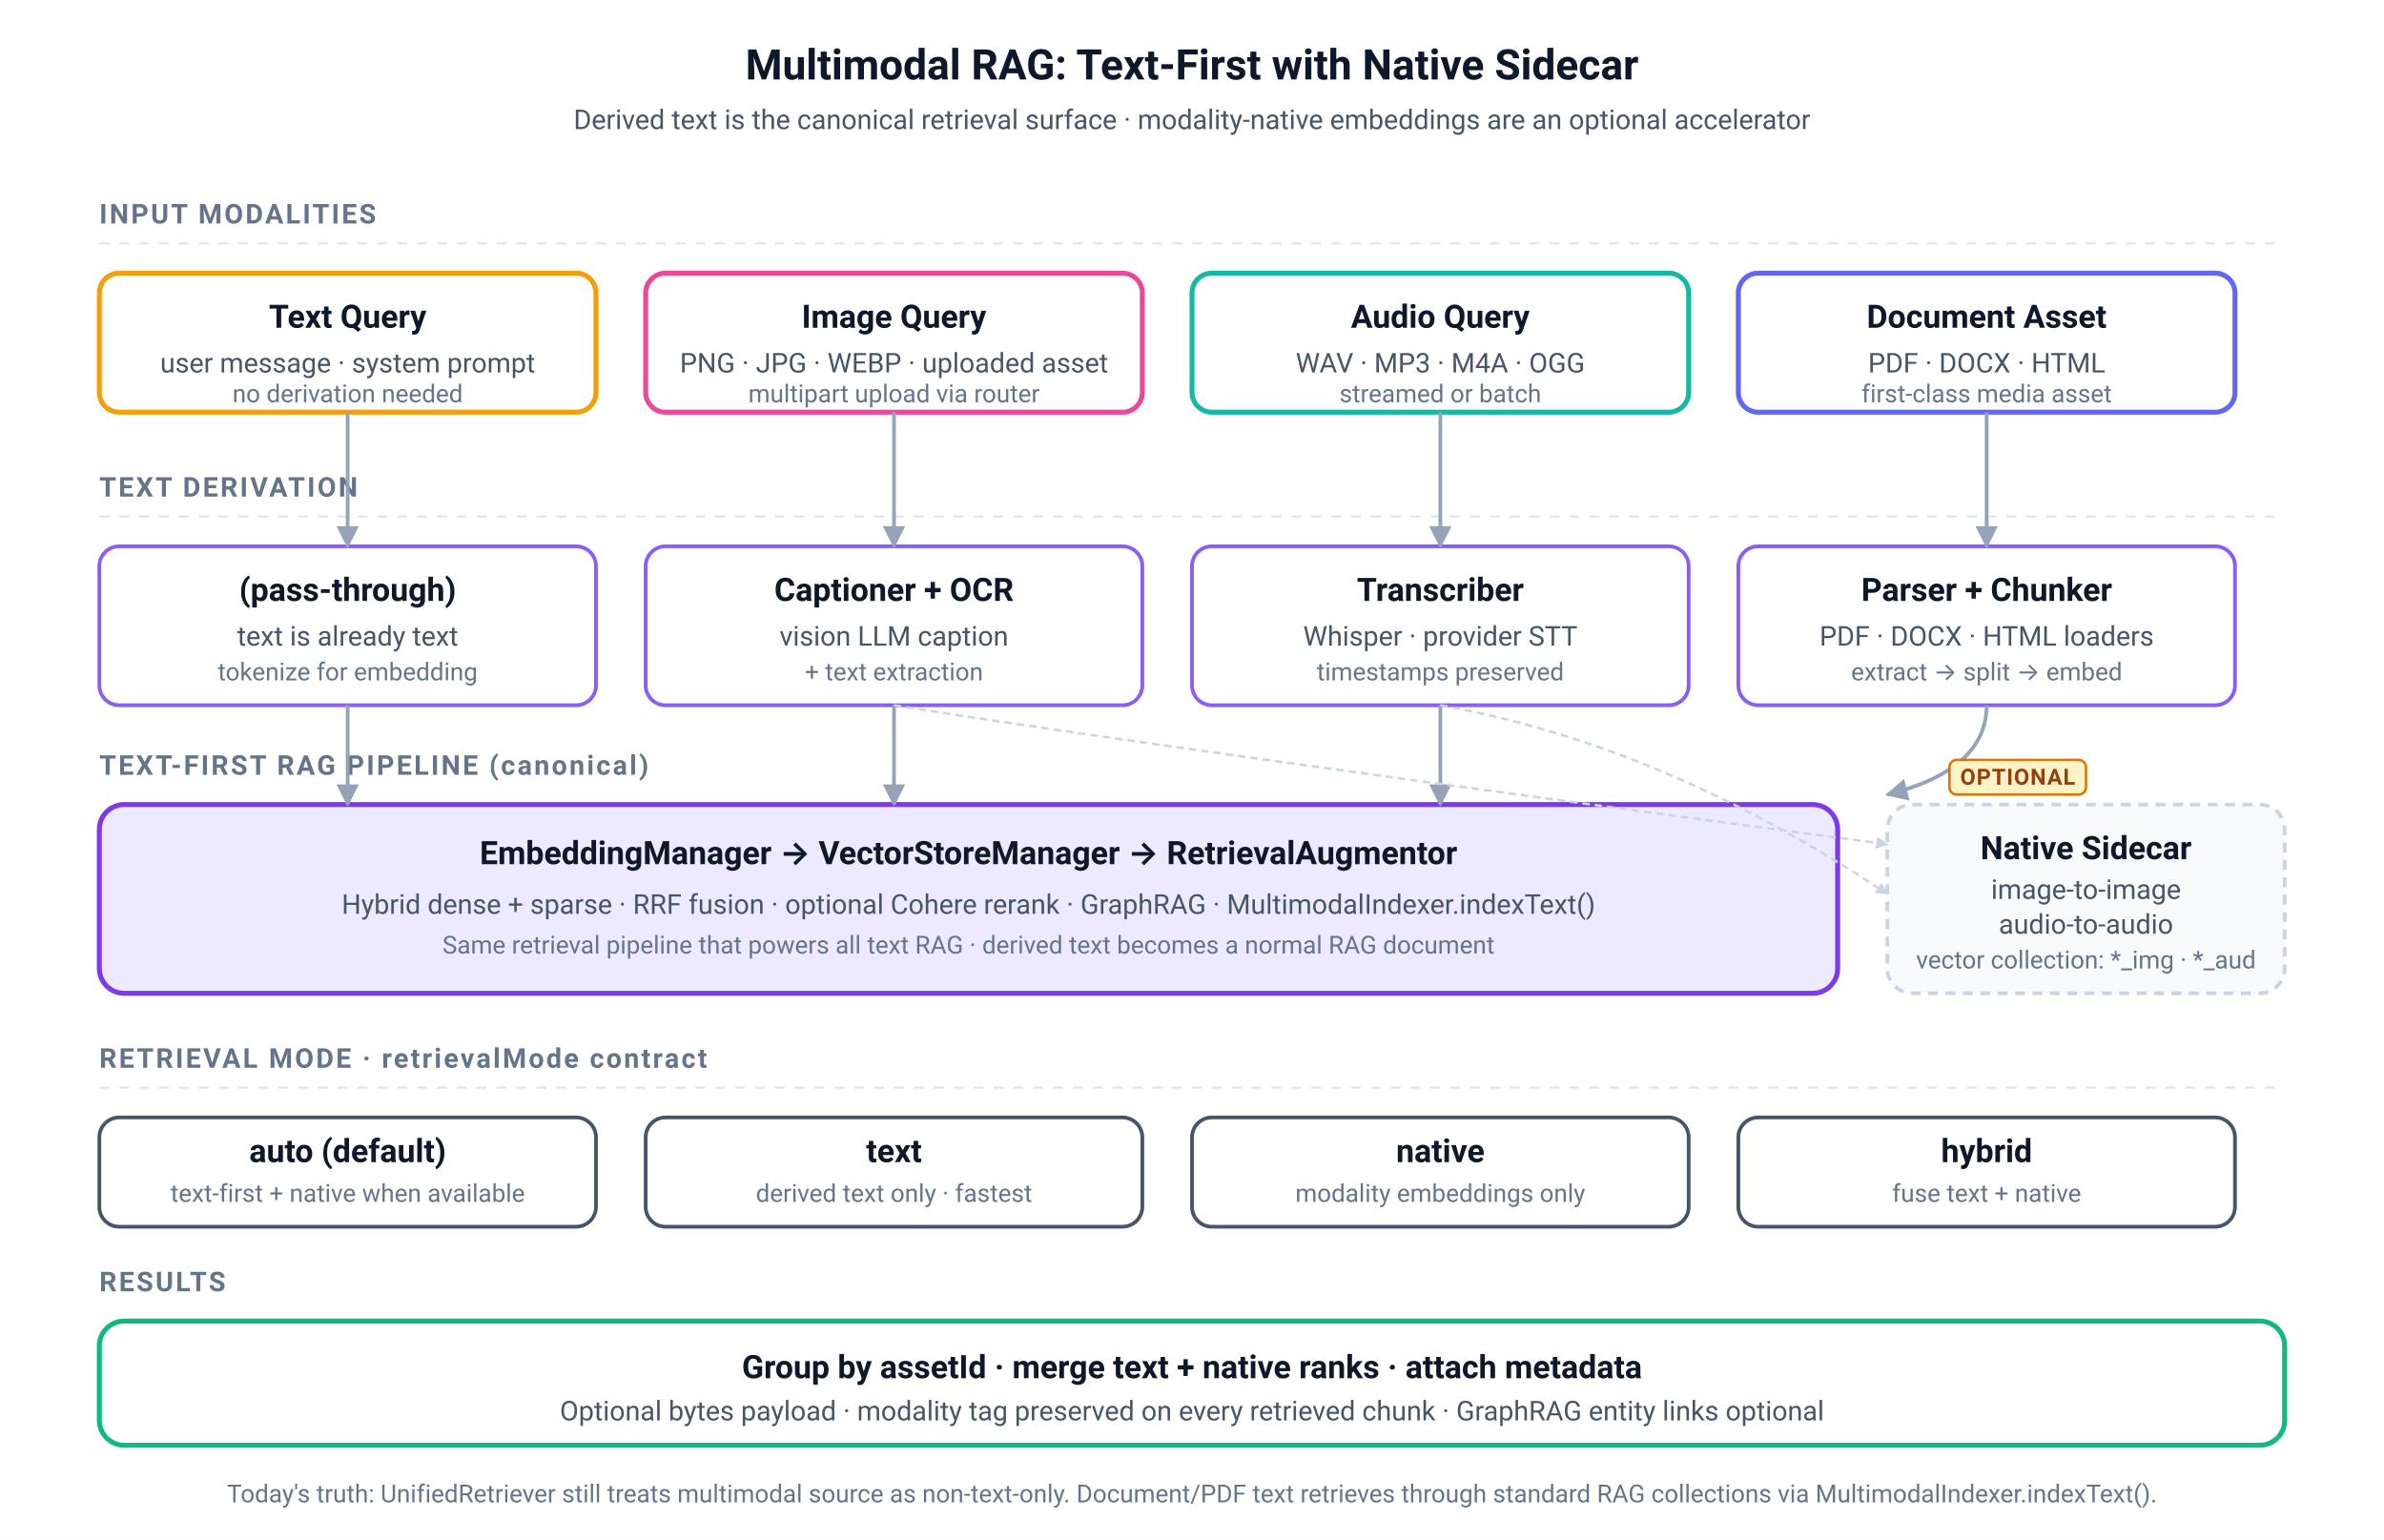
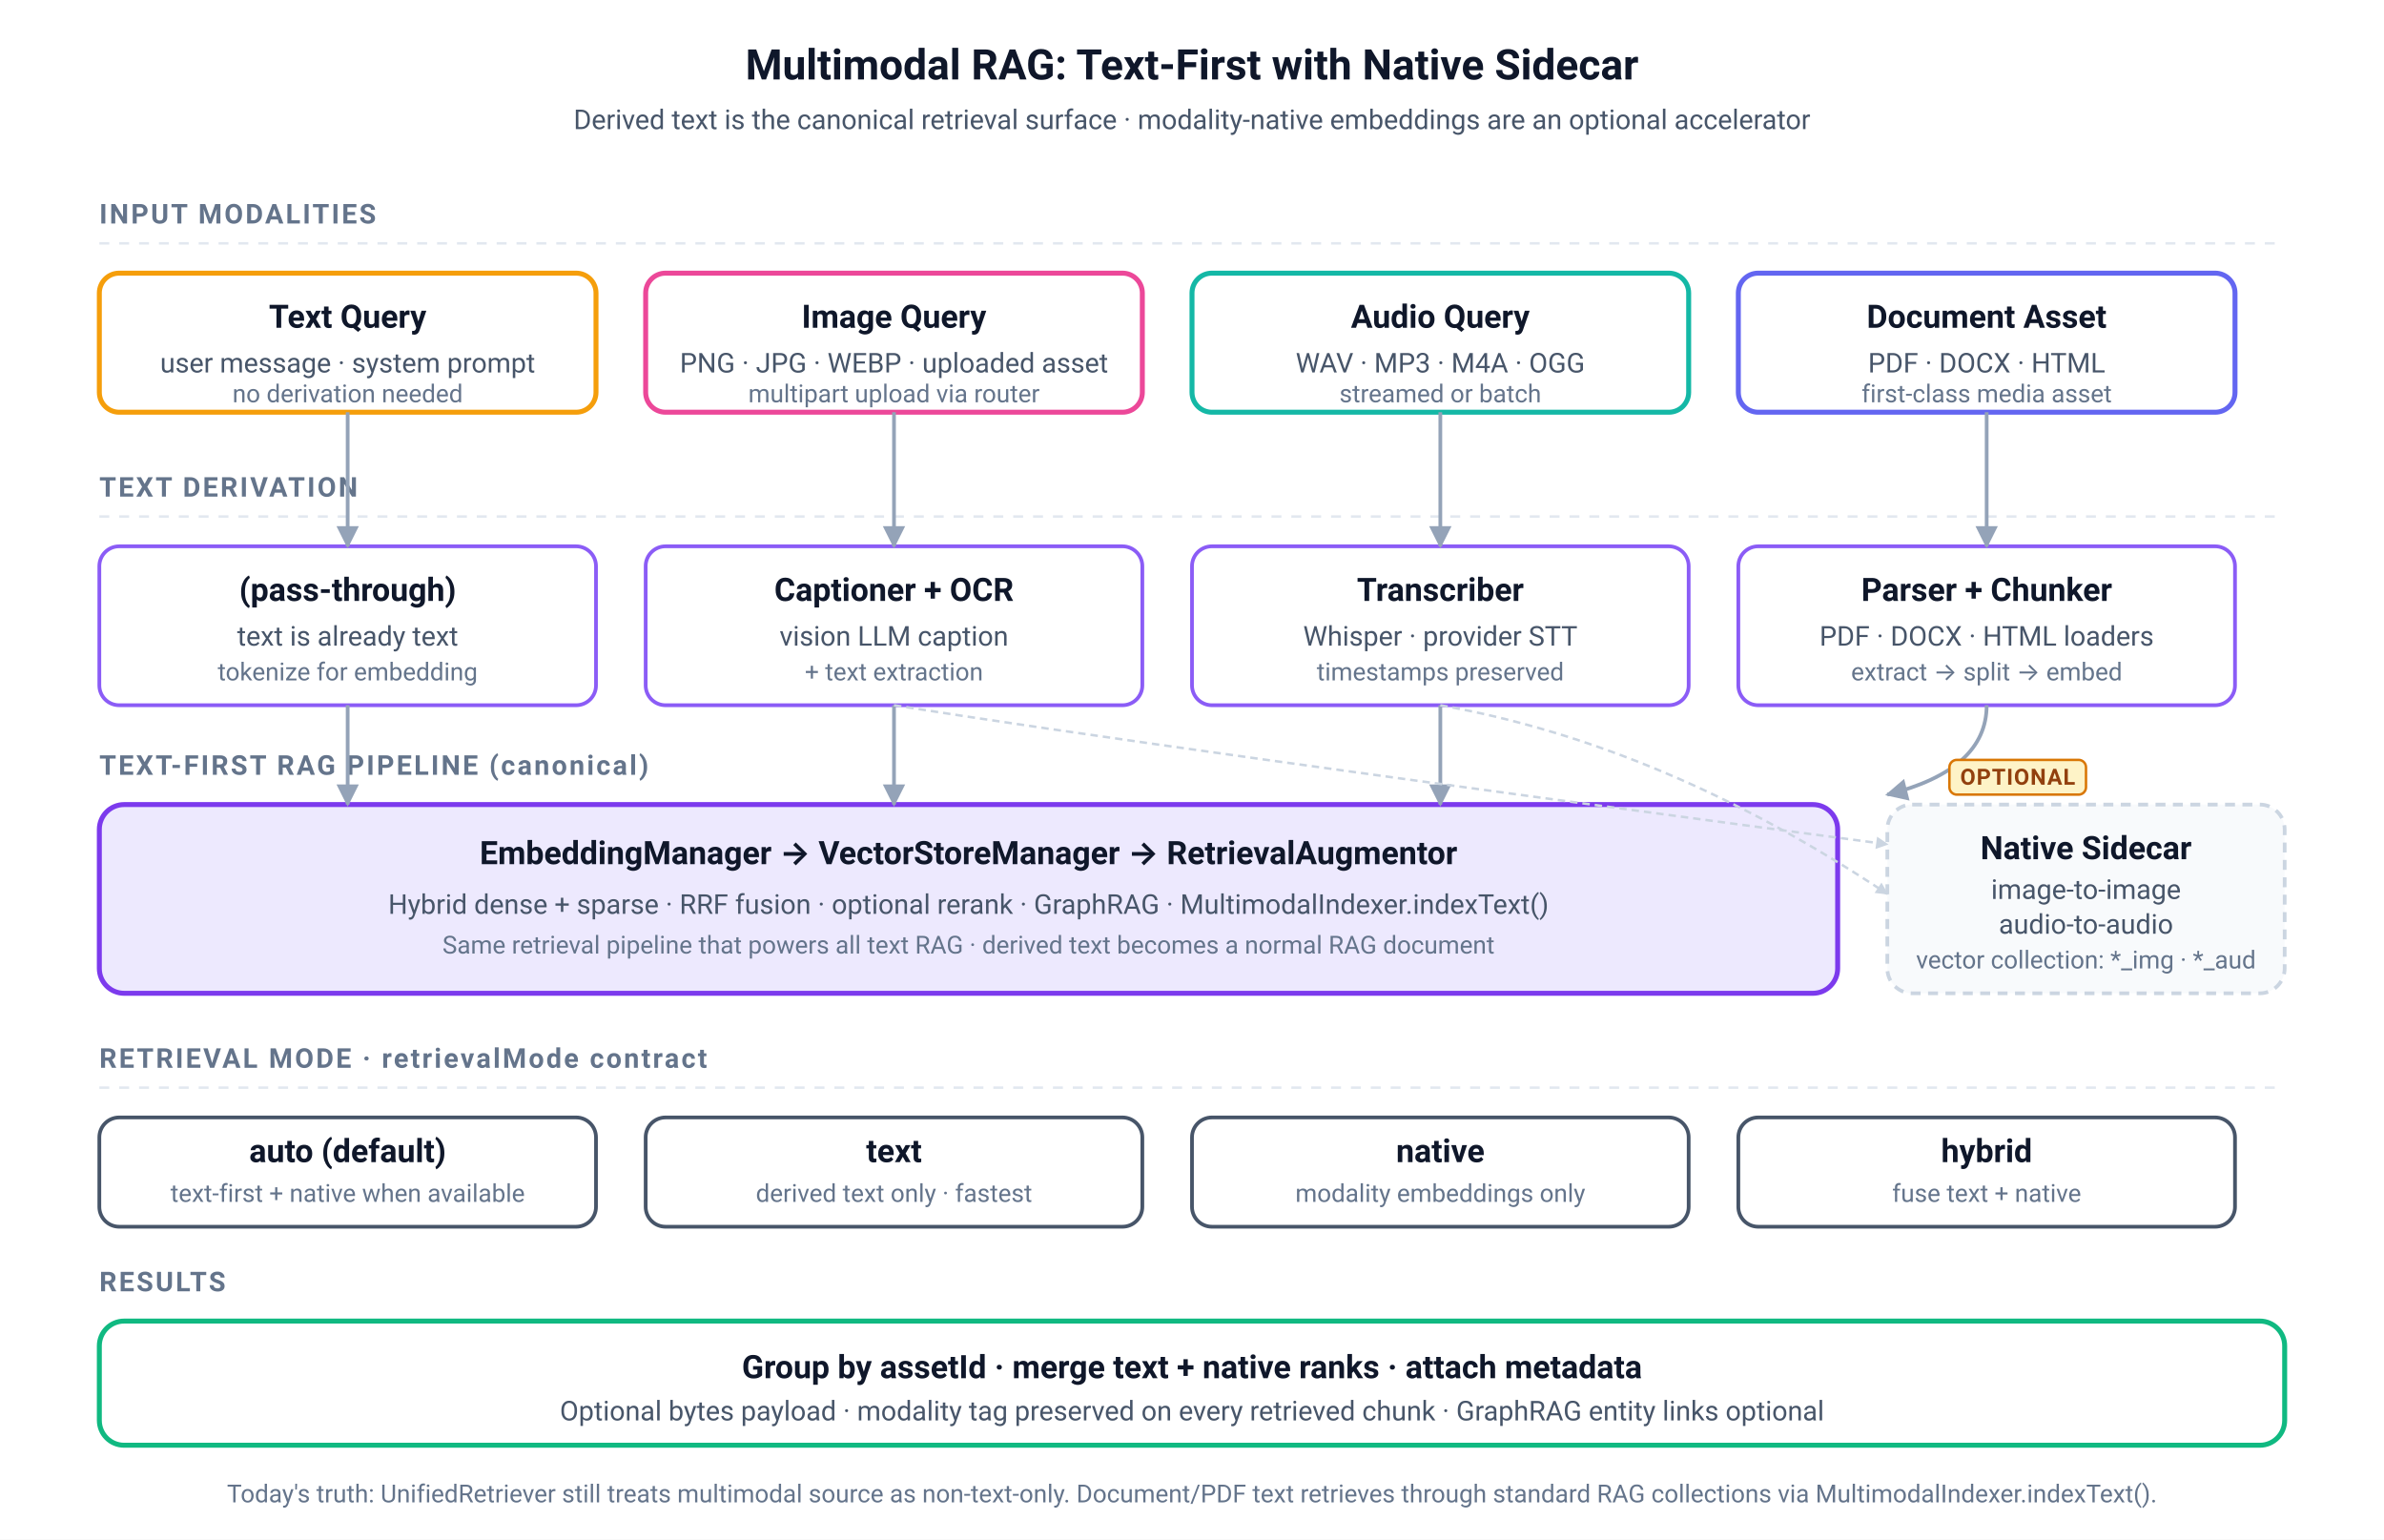
<svg xmlns="http://www.w3.org/2000/svg" viewBox="0 0 960 620" role="img" aria-labelledby="mm-rag-title mm-rag-desc" font-family="ui-sans-serif, system-ui, -apple-system, Segoe UI, Roboto, sans-serif">
  <defs>
    <style>
      .bg { fill: #ffffff; }
      .text { fill: #1e293b; font-size: 12px; }
      .title { fill: #0f172a; font-size: 17px; font-weight: 700; }
      .heading { fill: #0f172a; font-size: 13px; font-weight: 700; }
      .small { fill: #475569; font-size: 11px; }
      .micro { fill: #64748b; font-size: 10px; }
      .lane-label { fill: #64748b; font-size: 11px; font-weight: 700; letter-spacing: 0.08em; }
      .lane-track { fill: none; stroke: #e2e8f0; stroke-width: 1; stroke-dasharray: 4 4; }
      .input-text { fill: #ffffff; stroke: #f59e0b; stroke-width: 2; }
      .input-img { fill: #ffffff; stroke: #ec4899; stroke-width: 2; }
      .input-aud { fill: #ffffff; stroke: #14b8a6; stroke-width: 2; }
      .input-doc { fill: #ffffff; stroke: #6366f1; stroke-width: 2; }
      .deriver { fill: #ffffff; stroke: #8b5cf6; stroke-width: 1.5; }
      .rag-pipeline { fill: #ede9fe; stroke: #7c3aed; stroke-width: 2; }
      .native-side { fill: #f8fafc; stroke: #cbd5e1; stroke-width: 1.5; stroke-dasharray: 4 3; }
      .group-box { fill: #ffffff; stroke: #10b981; stroke-width: 2; }
      .mode-toggle { fill: #ffffff; stroke: #475569; stroke-width: 1.5; }
      .arrow-line { stroke: #94a3b8; stroke-width: 1.5; fill: none; }
      .arrow-thin { stroke: #cbd5e1; stroke-width: 1; fill: none; stroke-dasharray: 3 2; }
      .arrow-head { fill: #94a3b8; }
      .arrow-head-thin { fill: #cbd5e1; }
      .opt-tag { fill: #fef3c7; stroke: #d97706; stroke-width: 1; }
      .opt-tag-text { fill: #92400e; font-size: 9px; font-weight: 700; letter-spacing: 0.04em; }
          </style>
    <marker id="mm-arrow" viewBox="0 0 10 10" refX="9" refY="5" markerWidth="6" markerHeight="6" orient="auto-start-reverse">
      <path d="M 0 0 L 10 5 L 0 10 z" class="arrow-head" />
    </marker>
    <marker id="mm-arrow-thin" viewBox="0 0 10 10" refX="9" refY="5" markerWidth="5" markerHeight="5" orient="auto-start-reverse">
      <path d="M 0 0 L 10 5 L 0 10 z" class="arrow-head-thin" />
    </marker>
  </defs>
  <rect class="bg" x="0" y="0" width="960" height="620" />
  <text x="480" y="32" class="title" text-anchor="middle">Multimodal RAG: Text-First with Native Sidecar</text>
  <text x="480" y="52" class="small" text-anchor="middle">Derived text is the canonical retrieval surface · modality-native embeddings are an optional accelerator</text>
  <text x="40" y="90" class="lane-label">INPUT MODALITIES</text>
  <line x1="40" y1="98" x2="920" y2="98" class="lane-track" />
  <rect x="40" y="110" width="200" height="56" rx="8" class="input-text" />
  <text x="140" y="132" class="heading" text-anchor="middle">Text Query</text>
  <text x="140" y="150" class="small" text-anchor="middle">user message · system prompt</text>
  <text x="140" y="162" class="micro" text-anchor="middle">no derivation needed</text>
  <rect x="260" y="110" width="200" height="56" rx="8" class="input-img" />
  <text x="360" y="132" class="heading" text-anchor="middle">Image Query</text>
  <text x="360" y="150" class="small" text-anchor="middle">PNG · JPG · WEBP · uploaded asset</text>
  <text x="360" y="162" class="micro" text-anchor="middle">multipart upload via router</text>
  <rect x="480" y="110" width="200" height="56" rx="8" class="input-aud" />
  <text x="580" y="132" class="heading" text-anchor="middle">Audio Query</text>
  <text x="580" y="150" class="small" text-anchor="middle">WAV · MP3 · M4A · OGG</text>
  <text x="580" y="162" class="micro" text-anchor="middle">streamed or batch</text>
  <rect x="700" y="110" width="200" height="56" rx="8" class="input-doc" />
  <text x="800" y="132" class="heading" text-anchor="middle">Document Asset</text>
  <text x="800" y="150" class="small" text-anchor="middle">PDF · DOCX · HTML</text>
  <text x="800" y="162" class="micro" text-anchor="middle">first-class media asset</text>
  <text x="40" y="200" class="lane-label">TEXT DERIVATION</text>
  <line x1="40" y1="208" x2="920" y2="208" class="lane-track" />
  <rect x="40" y="220" width="200" height="64" rx="8" class="deriver" />
  <text x="140" y="242" class="heading" text-anchor="middle">(pass-through)</text>
  <text x="140" y="260" class="small" text-anchor="middle">text is already text</text>
  <text x="140" y="274" class="micro" text-anchor="middle">tokenize for embedding</text>
  <rect x="260" y="220" width="200" height="64" rx="8" class="deriver" />
  <text x="360" y="242" class="heading" text-anchor="middle">Captioner + OCR</text>
  <text x="360" y="260" class="small" text-anchor="middle">vision LLM caption</text>
  <text x="360" y="274" class="micro" text-anchor="middle">+ text extraction</text>
  <rect x="480" y="220" width="200" height="64" rx="8" class="deriver" />
  <text x="580" y="242" class="heading" text-anchor="middle">Transcriber</text>
  <text x="580" y="260" class="small" text-anchor="middle">Whisper · provider STT</text>
  <text x="580" y="274" class="micro" text-anchor="middle">timestamps preserved</text>
  <rect x="700" y="220" width="200" height="64" rx="8" class="deriver" />
  <text x="800" y="242" class="heading" text-anchor="middle">Parser + Chunker</text>
  <text x="800" y="260" class="small" text-anchor="middle">PDF · DOCX · HTML loaders</text>
  <text x="800" y="274" class="micro" text-anchor="middle">extract → split → embed</text>
  <path class="arrow-line" d="M 140,166 L 140,220" marker-end="url(#mm-arrow)" />
  <path class="arrow-line" d="M 360,166 L 360,220" marker-end="url(#mm-arrow)" />
  <path class="arrow-line" d="M 580,166 L 580,220" marker-end="url(#mm-arrow)" />
  <path class="arrow-line" d="M 800,166 L 800,220" marker-end="url(#mm-arrow)" />
  <text x="40" y="312" class="lane-label">TEXT-FIRST RAG PIPELINE (canonical)</text>
  <rect x="40" y="324" width="700" height="76" rx="10" class="rag-pipeline" />
  <text x="390" y="348" class="heading" text-anchor="middle">EmbeddingManager → VectorStoreManager → RetrievalAugmentor</text>
-   <text x="390" y="368" class="small" text-anchor="middle">Hybrid dense + sparse · RRF fusion · optional Cohere rerank · GraphRAG · MultimodalIndexer.indexText()</text>
+   <text x="390" y="368" class="small" text-anchor="middle">Hybrid dense + sparse · RRF fusion · optional rerank · GraphRAG · MultimodalIndexer.indexText()</text>
  <text x="390" y="384" class="micro" text-anchor="middle">Same retrieval pipeline that powers all text RAG · derived text becomes a normal RAG document</text>
  <path class="arrow-line" d="M 140,284 L 140,324" marker-end="url(#mm-arrow)" />
  <path class="arrow-line" d="M 360,284 L 360,324" marker-end="url(#mm-arrow)" />
  <path class="arrow-line" d="M 580,284 L 580,324" marker-end="url(#mm-arrow)" />
  <path class="arrow-line" d="M 800,284 Q 800,310 760,320" marker-end="url(#mm-arrow)" />
  <rect x="760" y="324" width="160" height="76" rx="10" class="native-side" />
  <text x="840" y="346" class="heading" text-anchor="middle">Native Sidecar</text>
  <text x="840" y="362" class="small" text-anchor="middle">image-to-image</text>
  <text x="840" y="376" class="small" text-anchor="middle">audio-to-audio</text>
  <text x="840" y="390" class="micro" text-anchor="middle">vector collection: *_img · *_aud</text>
  <rect x="785" y="306" width="55" height="14" rx="3" class="opt-tag" />
  <text x="812.5" y="316" class="opt-tag-text" text-anchor="middle">OPTIONAL</text>
  <path class="arrow-thin" d="M 360,284 Q 460,300 760,340" marker-end="url(#mm-arrow-thin)" />
  <path class="arrow-thin" d="M 580,284 Q 670,300 760,360" marker-end="url(#mm-arrow-thin)" />
  <text x="40" y="430" class="lane-label">RETRIEVAL MODE · retrievalMode contract</text>
  <line x1="40" y1="438" x2="920" y2="438" class="lane-track" />
  <rect x="40" y="450" width="200" height="44" rx="8" class="mode-toggle" />
  <text x="140" y="468" class="heading" text-anchor="middle">auto (default)</text>
  <text x="140" y="484" class="micro" text-anchor="middle">text-first + native when available</text>
  <rect x="260" y="450" width="200" height="44" rx="8" class="mode-toggle" />
  <text x="360" y="468" class="heading" text-anchor="middle">text</text>
  <text x="360" y="484" class="micro" text-anchor="middle">derived text only · fastest</text>
  <rect x="480" y="450" width="200" height="44" rx="8" class="mode-toggle" />
  <text x="580" y="468" class="heading" text-anchor="middle">native</text>
  <text x="580" y="484" class="micro" text-anchor="middle">modality embeddings only</text>
  <rect x="700" y="450" width="200" height="44" rx="8" class="mode-toggle" />
  <text x="800" y="468" class="heading" text-anchor="middle">hybrid</text>
  <text x="800" y="484" class="micro" text-anchor="middle">fuse text + native</text>
  <text x="40" y="520" class="lane-label">RESULTS</text>
  <rect x="40" y="532" width="880" height="50" rx="10" class="group-box" />
  <text x="480" y="555" class="heading" text-anchor="middle">Group by assetId · merge text + native ranks · attach metadata</text>
  <text x="480" y="572" class="small" text-anchor="middle">Optional bytes payload · modality tag preserved on every retrieved chunk · GraphRAG entity links optional</text>
  <text x="480" y="605" class="micro" text-anchor="middle">Today's truth: UnifiedRetriever still treats multimodal source as non-text-only. Document/PDF text retrieves through standard RAG collections via MultimodalIndexer.indexText().</text>
</svg>
